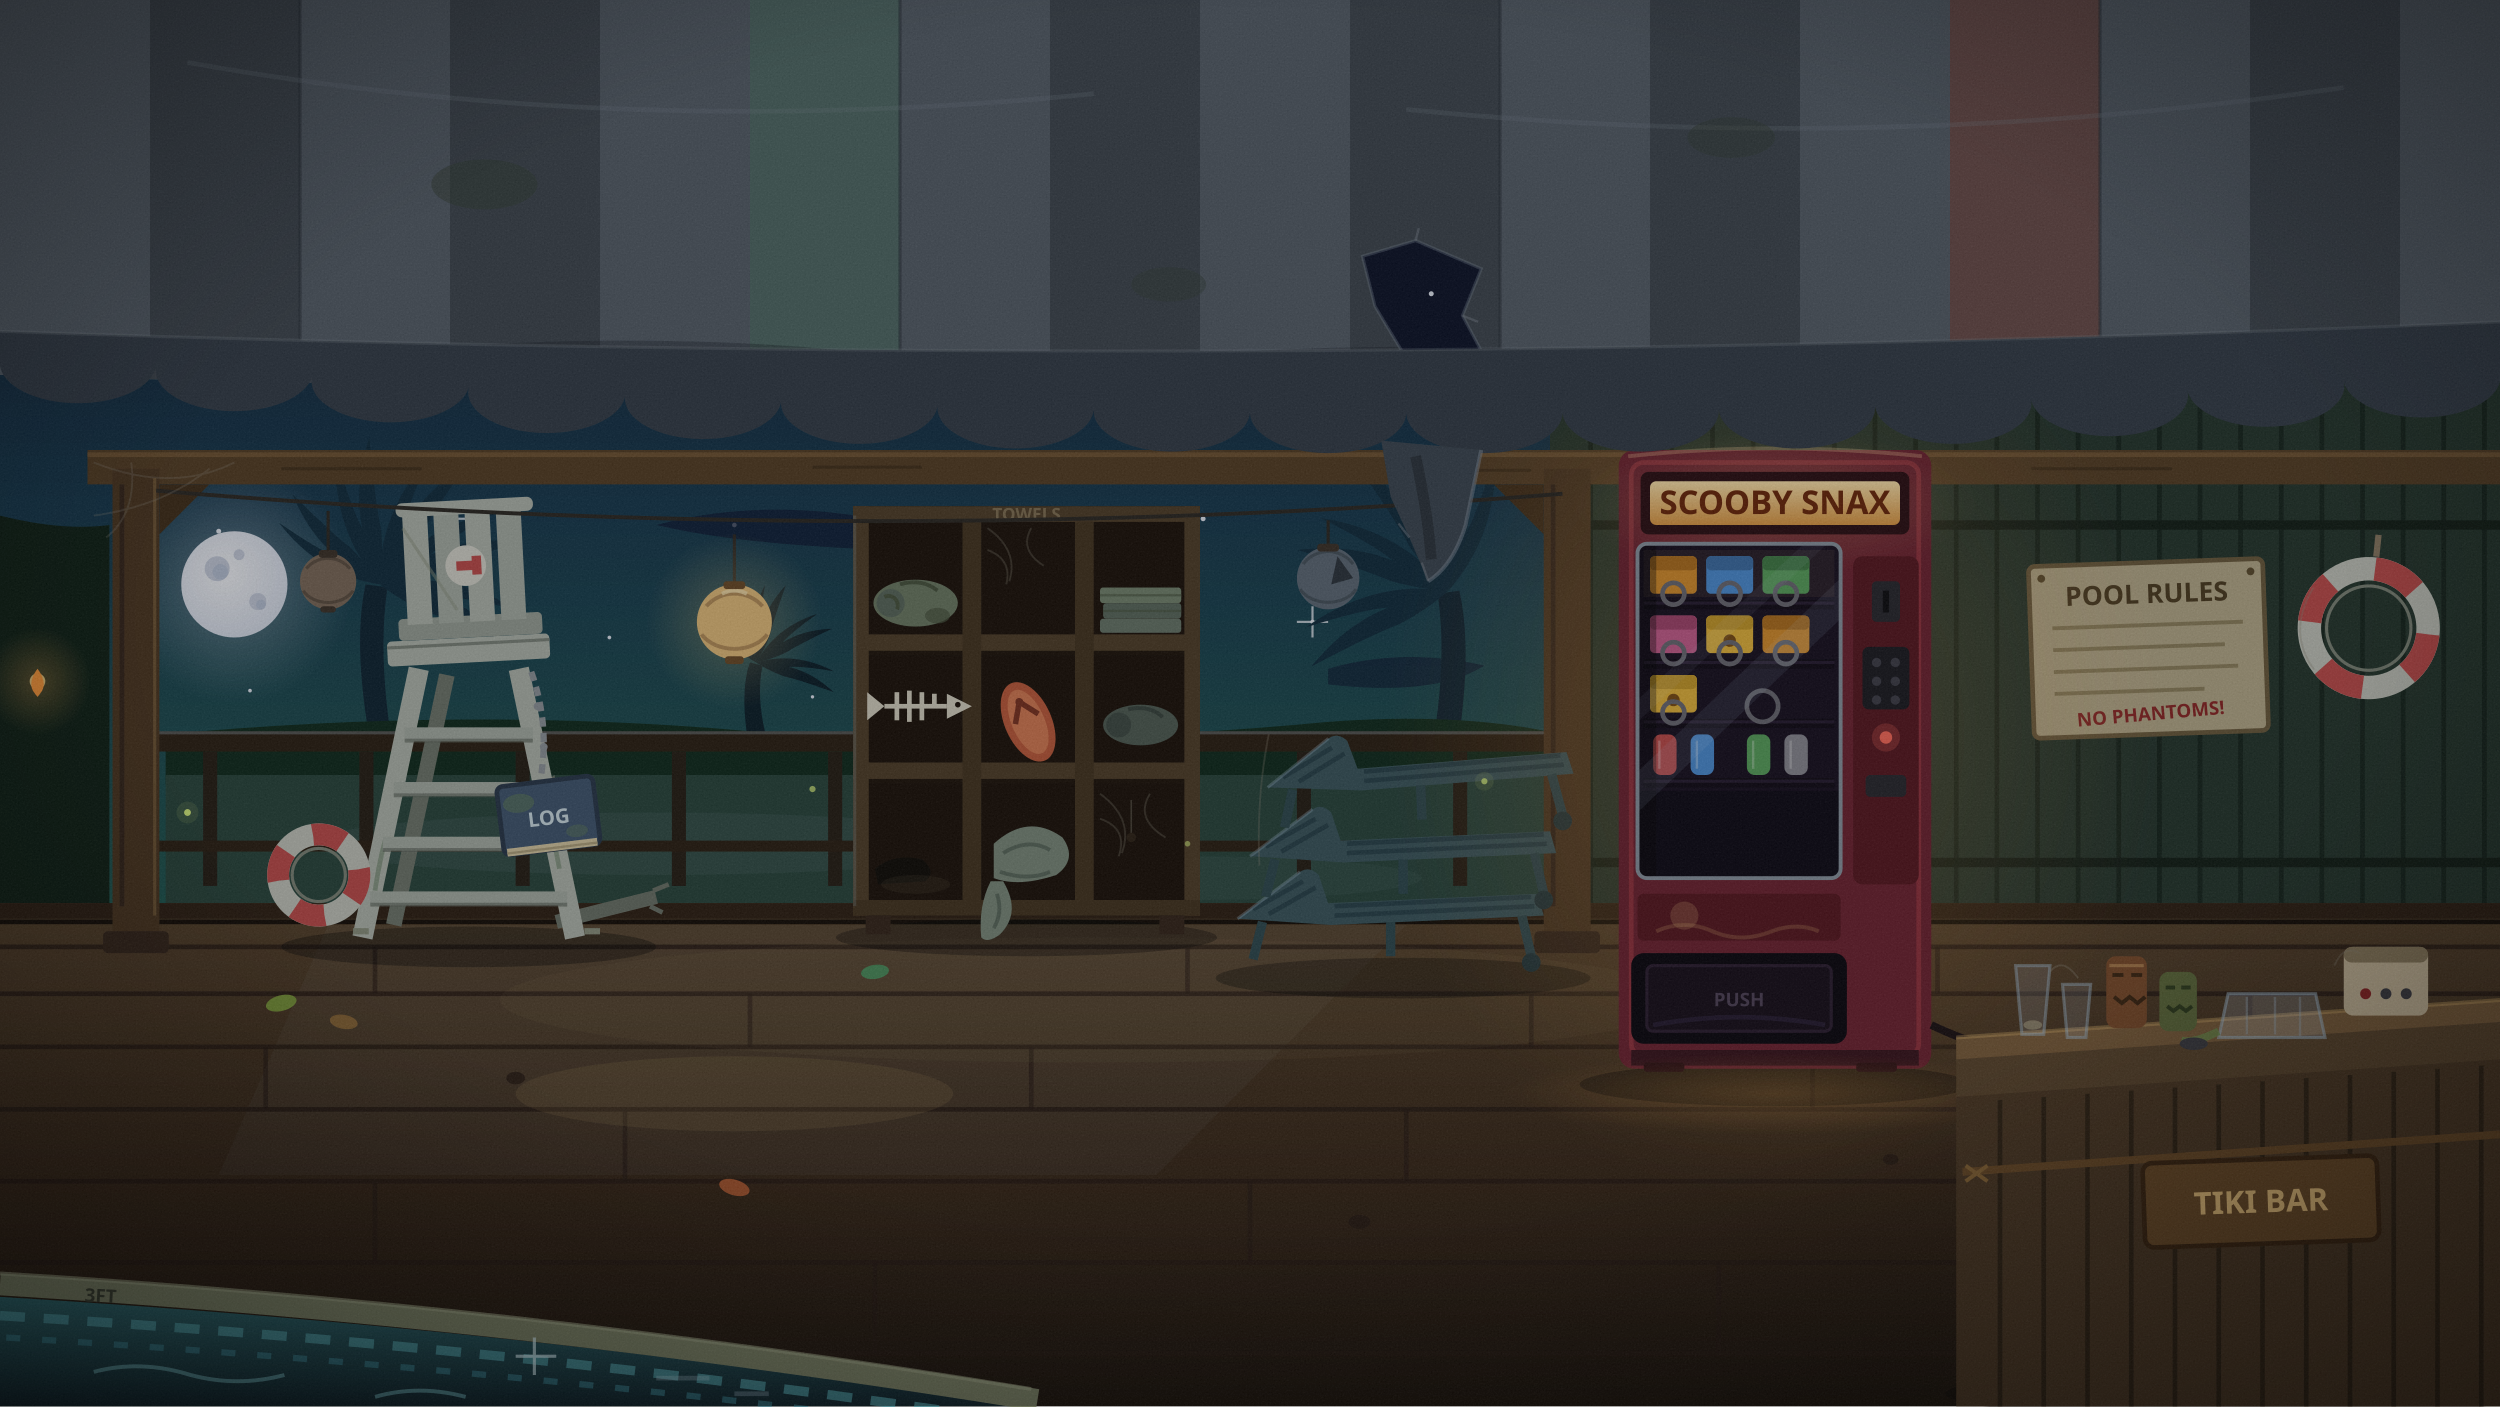
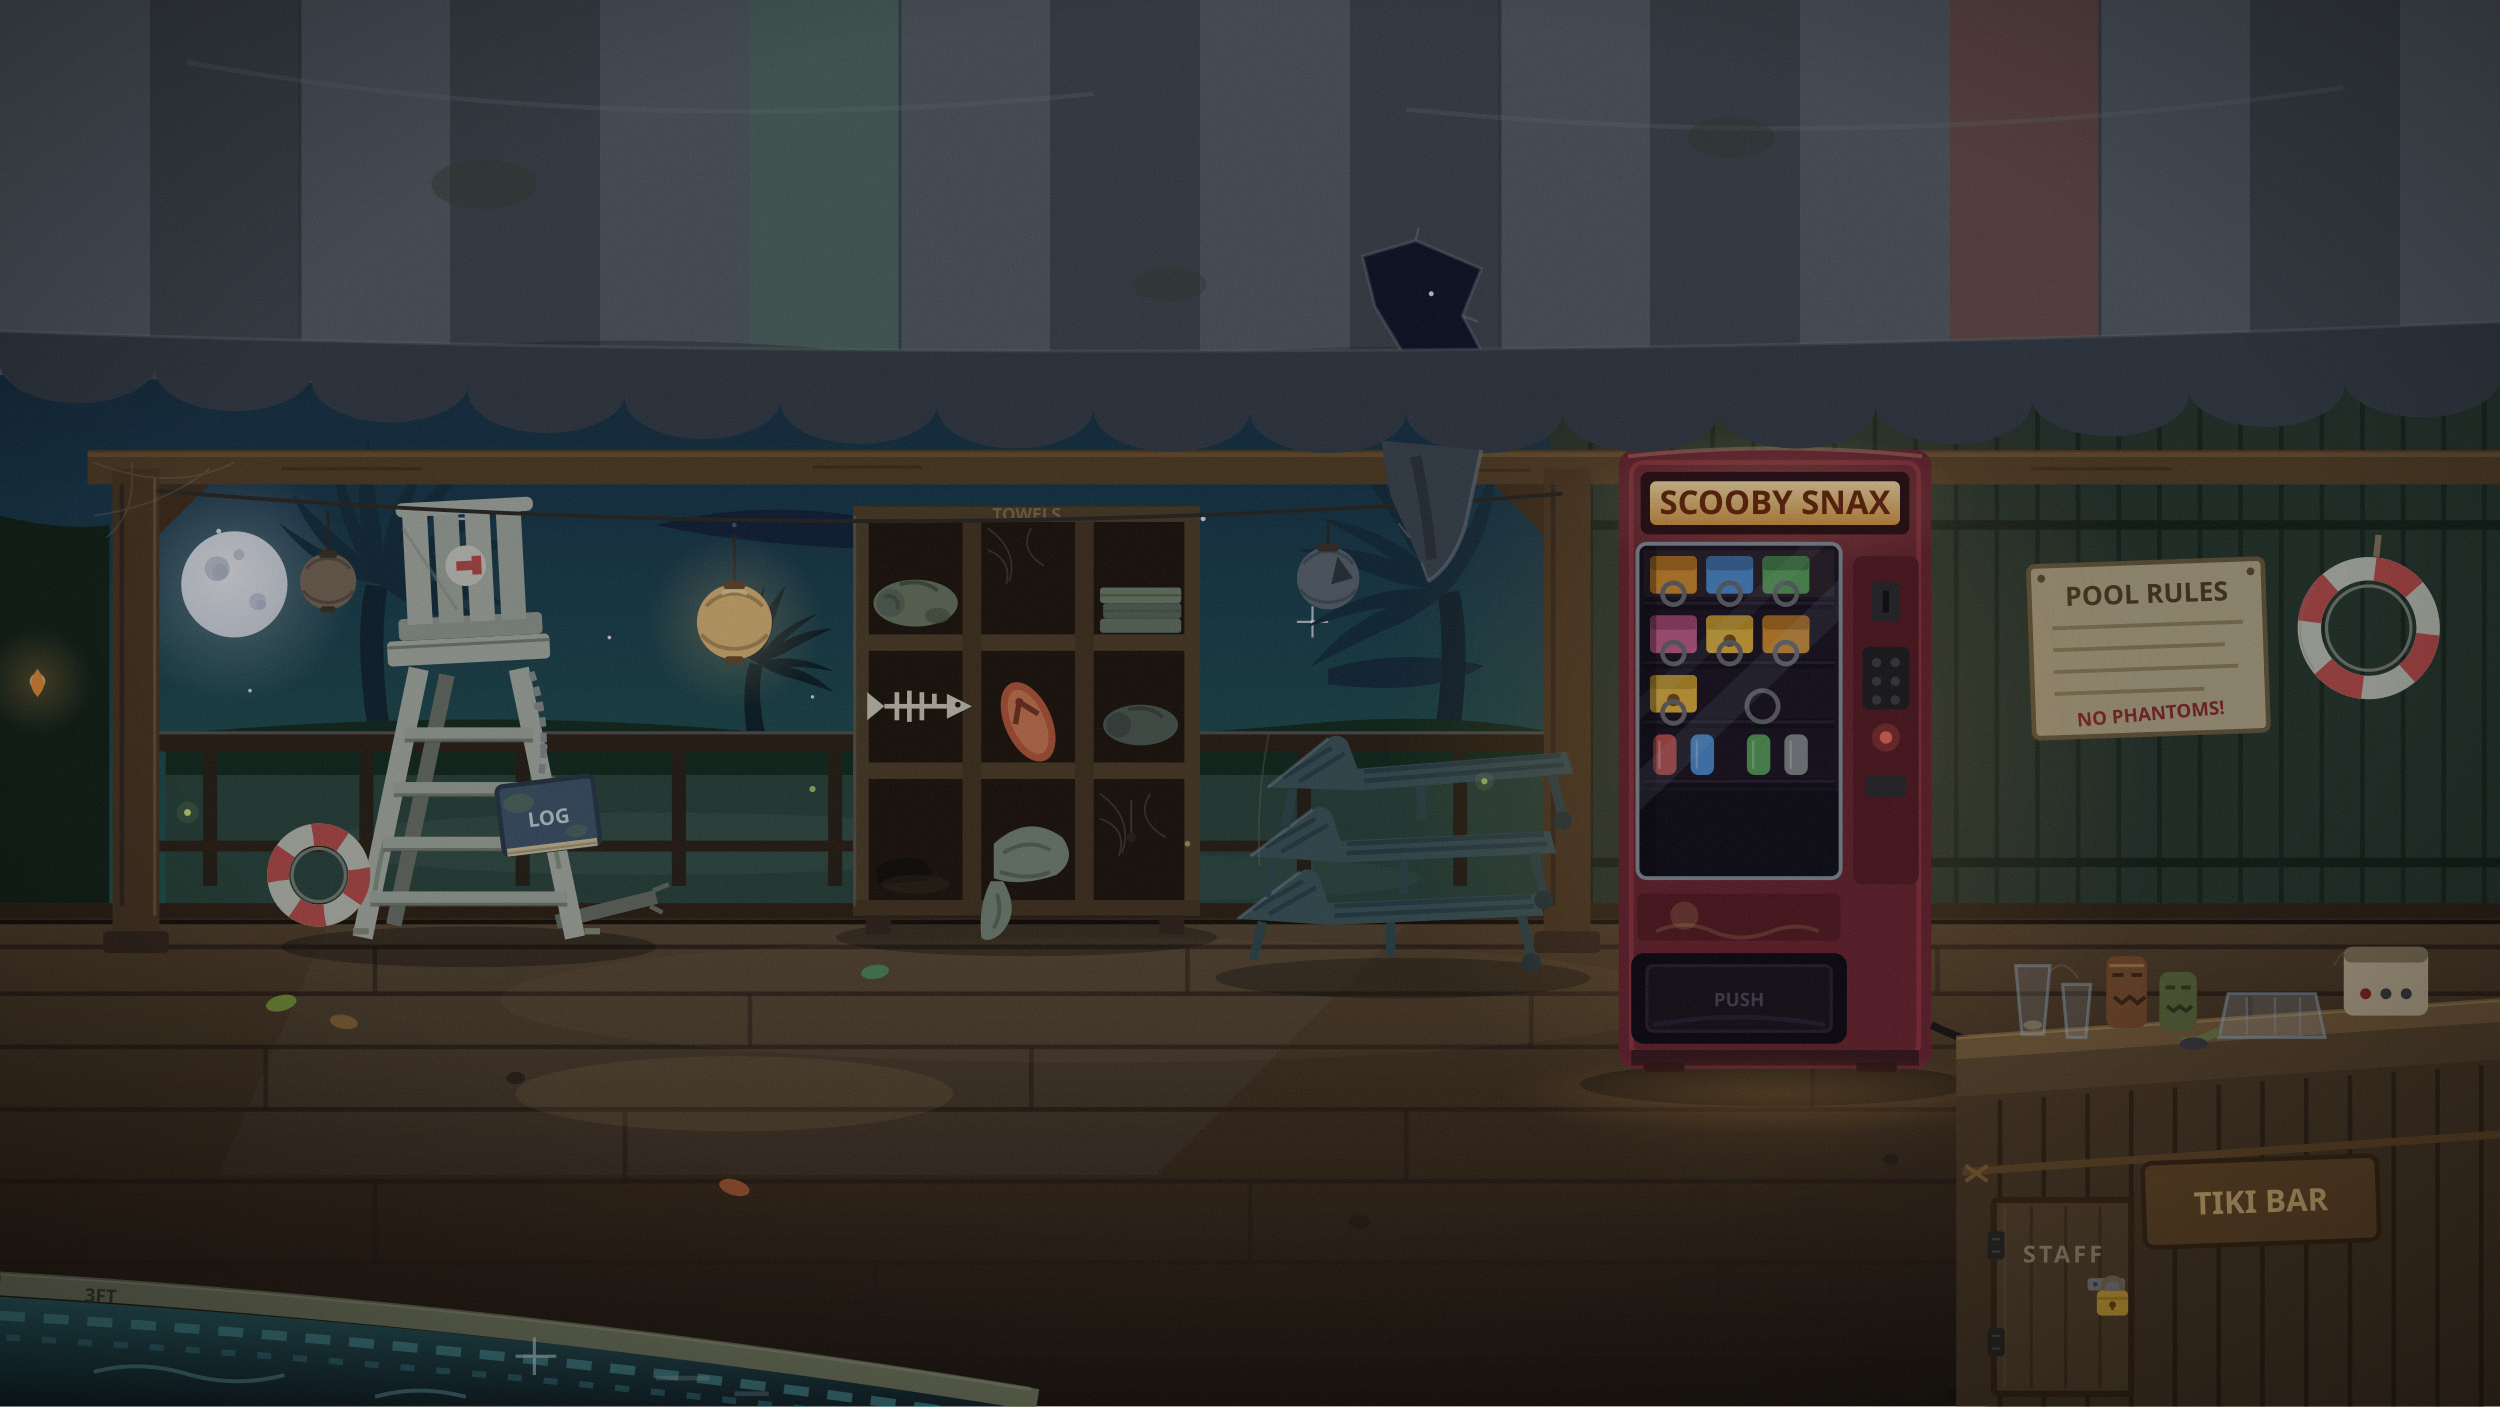
<svg xmlns="http://www.w3.org/2000/svg" width="1600" height="900" viewBox="0 0 1600 900">
  <defs>
    <linearGradient id="poolcabSky" x1="0" y1="0" x2="0" y2="1">
      <stop offset="0%" stop-color="#0a1128" />
      <stop offset="55%" stop-color="#14384f" />
      <stop offset="100%" stop-color="#1e5b52" />
    </linearGradient>
    <linearGradient id="poolcabFloor" x1="0" y1="0" x2="0" y2="1">
      <stop offset="0%" stop-color="#54402a" />
      <stop offset="55%" stop-color="#352517" />
      <stop offset="100%" stop-color="#1b130c" />
    </linearGradient>
    <linearGradient id="poolcabWater" x1="0" y1="0" x2="0" y2="1">
      <stop offset="0%" stop-color="#2c6a72" />
      <stop offset="100%" stop-color="#0d222b" />
    </linearGradient>
    <linearGradient id="poolcabHead" x1="0" y1="0" x2="0" y2="1">
      <stop offset="0%" stop-color="#ffe6ae" />
      <stop offset="100%" stop-color="#e09a44" />
    </linearGradient>
    <radialGradient id="poolcabMoonHalo" cx="50%" cy="50%" r="50%">
      <stop offset="0%" stop-color="#e8ecf5" stop-opacity="0.36" />
      <stop offset="100%" stop-color="#e8ecf5" stop-opacity="0" />
    </radialGradient>
    <radialGradient id="poolcabMoonSurf" cx="42%" cy="40%" r="70%">
      <stop offset="0%" stop-color="#f7f9fe" />
      <stop offset="100%" stop-color="#d7dfee" />
    </radialGradient>
    <radialGradient id="poolcabVendGlow" cx="50%" cy="50%" r="50%">
      <stop offset="0%" stop-color="#ffb45a" stop-opacity="0.24" />
      <stop offset="100%" stop-color="#ffb45a" stop-opacity="0" />
    </radialGradient>
    <radialGradient id="poolcabLanGlow" cx="50%" cy="50%" r="50%">
      <stop offset="0%" stop-color="#ffd98a" stop-opacity="0.55" />
      <stop offset="100%" stop-color="#ffd98a" stop-opacity="0" />
    </radialGradient>
    <radialGradient id="poolcabTorch" cx="50%" cy="50%" r="50%">
      <stop offset="0%" stop-color="#ffb45a" stop-opacity="0.3" />
      <stop offset="100%" stop-color="#ffb45a" stop-opacity="0" />
    </radialGradient>
    <radialGradient id="poolcabVign" cx="50%" cy="44%" r="75%">
      <stop offset="58%" stop-color="#000" stop-opacity="0" />
      <stop offset="100%" stop-color="#000" stop-opacity="0.42" />
    </radialGradient>
    <filter id="poolcabGrain">
      <feTurbulence type="fractalNoise" baseFrequency="0.9" numOctaves="2" stitchTiles="stitch" />
      <feColorMatrix type="saturate" values="0" />
      <feComponentTransfer>
        <feFuncA type="linear" slope="0.05" />
      </feComponentTransfer>
      <feComposite operator="over" in2="SourceGraphic" />
    </filter>
    <clipPath id="poolcabCanClip">
      <path d="M0 0 H1600 V230 Q800 264 0 240 Z" />
    </clipPath>
    <clipPath id="poolcabGlassClip">
      <rect x="1048" y="348" width="130" height="214" rx="6" />
    </clipPath>
    <path id="poolcabFrond" d="M0 0 Q46 -34 108 -26 Q64 -18 46 -10 Q80 -14 118 2 Q66 2 44 5 Q20 5 0 0 Z" />
    <g id="poolcabLng">
      <path d="M0 36 L40 6 Q46 2 52 8 L58 26 L192 20 L196 34 L60 40 Z" fill="#39565e" />
      <path d="M10 30 L42 12 M20 33 L50 16 M62 28 L188 22 M62 34 L190 28" stroke="#27424c" stroke-width="3" fill="none" />
      <path d="M16 38 L10 62 M182 34 L188 60 M98 38 V60" stroke="#2c4850" stroke-width="6" />
      <circle cx="188" cy="64" r="6" fill="#20363c" />
      <path d="M0 36 L40 6" stroke="#9db8cc" stroke-width="2" opacity="0.35" fill="none" />
    </g>
  </defs>
  <rect width="1600" height="600" fill="url(#poolcabSky)" />
  <g fill="#e6ecf8">
    <circle cx="140" cy="340" r="1.6" />
    <circle cx="210" cy="388" r="1.2" />
    <circle cx="300" cy="332" r="1.7" />
    <circle cx="390" cy="408" r="1.2" />
    <circle cx="470" cy="336" r="1.5" />
    <circle cx="555" cy="372" r="1.3" />
    <circle cx="610" cy="420" r="1.2" />
    <circle cx="770" cy="332" r="1.6" />
    <circle cx="840" cy="398" r="1.4" />
    <circle cx="940" cy="344" r="1.6" />
    <circle cx="520" cy="446" r="1.1" />
    <circle cx="160" cy="442" r="1.2" />
  </g>
  <g stroke="#eef2fa" stroke-width="1.4" opacity="0.8">
    <path d="M300 322 v20 M290 332 h20" />
    <path d="M840 388 v20 M830 398 h20" />
  </g>
  <path d="M420 336 q60 -16 128 -6 q48 10 104 2 q-48 24 -124 18 q-66 -4 -108 -14 Z" fill="#0a1630" opacity="0.7" />
  <path d="M850 428 q48 -14 100 -2 q-32 20 -100 12 Z" fill="#0a1630" opacity="0.6" />
  <circle cx="150" cy="374" r="76" fill="url(#poolcabMoonHalo)" />
  <circle cx="150" cy="374" r="34" fill="url(#poolcabMoonSurf)" />
  <g fill="#c7cfe0">
    <circle cx="139" cy="364" r="8" />
    <circle cx="165" cy="385" r="5.5" />
    <circle cx="153" cy="355" r="3.5" />
  </g>
  <g fill="#b2bdd4" opacity="0.7">
    <circle cx="141" cy="366" r="5" />
    <circle cx="167" cy="387" r="3.2" />
  </g>
  <g fill="#0c2232">
    <path d="M236 470 q-10 -60 -2 -96 l14 2 q-6 40 2 94 Z" />
    <path d="M934 470 q8 -56 0 -92 l-14 2 q6 38 -2 90 Z" />
  </g>
  <g fill="#0e2b3d">
    <g transform="translate(243 374) scale(0.8)">
      <use href="#poolcabFrond" transform="rotate(-95)" />
      <use href="#poolcabFrond" transform="rotate(-55)" />
      <use href="#poolcabFrond" transform="rotate(-18)" />
      <use href="#poolcabFrond" transform="rotate(24)" />
      <use href="#poolcabFrond" transform="rotate(-135) scale(0.85)" />
    </g>
    <g transform="translate(927 378) scale(-0.85,0.85)">
      <use href="#poolcabFrond" transform="rotate(-95)" />
      <use href="#poolcabFrond" transform="rotate(-55)" />
      <use href="#poolcabFrond" transform="rotate(-16)" />
      <use href="#poolcabFrond" transform="rotate(28)" />
    </g>
  </g>
  <g fill="#081c28">
    <path d="M478 470 q-4 -30 2 -46 l8 2 q-4 20 2 44 Z" />
    <g transform="translate(484 424) scale(0.45)">
      <use href="#poolcabFrond" transform="rotate(-70)" />
      <use href="#poolcabFrond" transform="rotate(-25)" />
      <use href="#poolcabFrond" transform="rotate(20)" />
      <use href="#poolcabFrond" transform="rotate(-115) scale(0.9)" />
    </g>
  </g>
  <path d="M106 470 Q300 452 480 468 Q660 480 850 462 Q930 456 990 468 V502 Q550 514 106 502 Z" fill="#0d2a1c" />
  <rect x="106" y="496" width="884" height="92" fill="#26443c" />
  <ellipse cx="420" cy="540" rx="220" ry="20" fill="#bcd7e8" opacity="0.07" />
  <ellipse cx="760" cy="562" rx="150" ry="14" fill="#bcd7e8" opacity="0.05" />
  <g fill="#241c14">
    <rect x="130" y="481" width="9" height="86" />
    <rect x="230" y="481" width="9" height="86" />
    <rect x="330" y="481" width="9" height="86" />
    <rect x="430" y="481" width="9" height="86" />
    <rect x="530" y="481" width="9" height="86" />
    <rect x="630" y="481" width="9" height="86" />
    <rect x="730" y="481" width="9" height="86" />
    <rect x="830" y="481" width="9" height="86" />
    <rect x="930" y="481" width="9" height="86" />
  </g>
  <rect x="100" y="538" width="900" height="7" fill="#2a1e12" />
  <rect x="100" y="468" width="900" height="13" fill="#2a1e12" />
  <path d="M100 469 H1000" stroke="#9db8cc" stroke-width="2" opacity="0.35" />
  <rect x="992" y="240" width="608" height="348" fill="#22342c" />
  <g stroke="#14231c" stroke-width="3">
    <path d="M1018 244 V584 M1044 244 V584 M1070 244 V584 M1096 244 V584 M1122 244 V584 M1148 244 V584 M1174 244 V584 M1200 244 V584 M1226 244 V584 M1252 244 V584 M1278 244 V584 M1304 244 V584 M1330 244 V584 M1356 244 V584 M1382 244 V584 M1408 244 V584 M1434 244 V584 M1460 244 V584 M1486 244 V584 M1512 244 V584 M1538 244 V584 M1564 244 V584 M1590 244 V584" />
  </g>
  <path d="M992 336 H1600 M992 552 H1600" stroke="#101c16" stroke-width="6" />
  <rect x="992" y="580" width="608" height="12" fill="#17110b" />
  <g transform="rotate(-2 1375 415)">
    <rect x="1300" y="360" width="150" height="110" rx="4" fill="#b8ad8c" stroke="#6a5a3c" stroke-width="3" />
    <text x="1375" y="386" font-family="Trebuchet MS" font-size="17" font-weight="bold" fill="#4a3a20" text-anchor="middle">POOL RULES</text>
    <path d="M1314 400 h122 M1314 414 h110 M1314 428 h118 M1314 442 h96" stroke="#8f825e" stroke-width="2.5" />
    <text x="1375" y="461" font-family="Trebuchet MS" font-size="12" font-weight="bold" fill="#8c2424" text-anchor="middle" transform="rotate(-3 1375 457)">NO PHANTOMS!</text>
    <circle cx="1308" cy="368" r="2.5" fill="#5a4a2c" />
    <circle cx="1442" cy="368" r="2.5" fill="#5a4a2c" />
  </g>
  <g transform="rotate(6 1516 402)">
    <circle cx="1516" cy="402" r="38" fill="none" stroke="#c4c8bf" stroke-width="15" />
    <circle cx="1516" cy="402" r="38" fill="none" stroke="#c04a4a" stroke-width="15" stroke-dasharray="29 30.7" />
    <circle cx="1516" cy="402" r="27" fill="none" stroke="#7c8478" stroke-width="2" />
    <path d="M1516 356 v-14" stroke="#8a7a64" stroke-width="4" />
    <path d="M1478 380 q-14 30 6 52" stroke="#8f8a7c" stroke-width="1.2" opacity="0.35" fill="none" />
  </g>
  <path d="M0 330 Q40 340 70 336 V600 H0 Z" fill="#0d2016" />
  <circle cx="24" cy="436" r="34" fill="url(#poolcabTorch)" />
  <circle cx="24" cy="436" r="5" fill="#ffd98a" opacity="0.85" />
  <path d="M24 428 q6 8 3 14 q-2 3 -3 4 q-1 -1 -3 -4 q-3 -6 3 -14 Z" fill="#ff9a3a" />
  <rect y="578" width="1600" height="322" fill="url(#poolcabFloor)" />
  <rect y="578" width="1600" height="10" fill="#2c1e12" />
  <path d="M0 590 H1600" stroke="#120c06" stroke-width="3" />
  <polygon points="210,592 900,592 740,752 140,752" fill="#bcd7e8" opacity="0.05" />
  <g stroke="#241812" stroke-width="3" opacity="0.8" fill="none">
    <path d="M0 606 H1600 M0 636 H1600 M0 670 H1600 M0 710 H1600 M0 756 H1600 M0 808 H1600 M0 866 H1600" />
  </g>
  <g stroke="#241812" stroke-width="3" opacity="0.6">
    <path d="M240 606 v30 M760 606 v30 M1240 606 v30 M480 636 v34 M980 636 v34 M1440 636 v34 M170 670 v40 M660 670 v40 M1160 670 v40 M400 710 v46 M900 710 v46 M1360 710 v46 M240 756 v52 M800 756 v52 M1280 756 v52 M560 808 v58 M1100 808 v58" />
  </g>
  <g fill="#241812" opacity="0.8">
    <ellipse cx="330" cy="690" rx="6" ry="4" />
    <ellipse cx="870" cy="782" rx="7" ry="4.5" />
    <ellipse cx="1210" cy="742" rx="5" ry="3.5" />
  </g>
  <ellipse cx="700" cy="640" rx="380" ry="40" fill="#ffdf9e" opacity="0.04" />
  <path d="M0 830 Q330 850 656 900 L0 900 Z" fill="url(#poolcabWater)" />
  <path d="M0 822 Q330 842 664 896" stroke="#7e8468" stroke-width="14" fill="none" />
  <path d="M0 815 Q330 835 660 889" stroke="#a2a888" stroke-width="2.5" fill="none" opacity="0.6" />
  <path d="M0 842 Q330 862 640 908" stroke="#52aab4" stroke-width="6" fill="none" stroke-dasharray="16 12" opacity="0.7" />
  <path d="M4 856 Q300 874 600 912" stroke="#3f96a8" stroke-width="4" fill="none" stroke-dasharray="9 14" opacity="0.55" />
  <path d="M60 878 q30 -8 62 2 q30 8 60 0 M240 894 q28 -8 58 0" stroke="#8adce4" stroke-width="2.5" fill="none" opacity="0.5" />
  <path d="M330 868 h26 M342 856 v24" stroke="#d8f2f8" stroke-width="2" opacity="0.7" />
  <path d="M420 882 h34 M470 892 h22" stroke="#bcd7e8" stroke-width="3" opacity="0.3" />
  <text x="54" y="833" font-family="Trebuchet MS" font-size="12" font-weight="bold" fill="#3a4032" transform="rotate(3 54 833)">3FT</text>
  <rect x="56" y="288" width="1544" height="22" fill="#543d24" />
  <path d="M56 291 H1600" stroke="#7a5c38" stroke-width="3" opacity="0.7" />
  <path d="M180 300 h90 M520 299 h70 M900 301 h80 M1300 300 h90" stroke="#3a2a16" stroke-width="2" opacity="0.7" />
  <rect x="72" y="300" width="30" height="298" fill="#4a3520" />
  <path d="M78 310 v270" stroke="#33241a" stroke-width="3" />
  <path d="M99 306 v280" stroke="#d9b06a" stroke-width="2" opacity="0.25" />
  <rect x="66" y="596" width="42" height="14" rx="3" fill="#33241a" />
  <path d="M102 310 L134 310 L102 342 Z" fill="#3f2c18" />
  <rect x="988" y="300" width="30" height="298" fill="#4a3520" />
  <path d="M994 310 v270" stroke="#33241a" stroke-width="3" />
  <rect x="982" y="596" width="42" height="14" rx="3" fill="#33241a" />
  <path d="M988 310 L956 310 L988 342 Z" fill="#3f2c18" />
  <ellipse cx="898" cy="626" rx="120" ry="13" fill="#000" opacity="0.32" />
  <use href="#poolcabLng" transform="translate(792 552)" />
  <use href="#poolcabLng" transform="translate(800 512)" />
  <use href="#poolcabLng" transform="translate(810 468) rotate(-2)" />
  <path d="M812 470 q-8 40 -6 84" stroke="#8f8a7c" stroke-width="1.2" opacity="0.3" fill="none" />
  <ellipse cx="657" cy="600" rx="122" ry="12" fill="#000" opacity="0.32" />
  <rect x="546" y="324" width="222" height="262" fill="#191009" />
  <rect x="546" y="406" width="222" height="12" fill="#4e3d28" />
  <rect x="546" y="488" width="222" height="12" fill="#4e3d28" />
  <path d="M546 418 h222 M546 500 h222" stroke="#1c130a" stroke-width="3" />
  <rect x="616" y="334" width="12" height="242" fill="#43331f" />
  <rect x="688" y="334" width="12" height="242" fill="#43331f" />
  <rect x="546" y="324" width="10" height="262" fill="#4e3d28" />
  <rect x="758" y="324" width="10" height="262" fill="#4e3d28" />
  <rect x="546" y="324" width="222" height="10" fill="#4e3d28" />
  <rect x="546" y="576" width="222" height="10" fill="#43331f" />
  <text x="657" y="333" font-family="Trebuchet MS" font-size="11" font-weight="bold" fill="#8a7a5c" text-anchor="middle" opacity="0.85">TOWELS</text>
  <rect x="554" y="586" width="16" height="12" fill="#33241a" />
  <rect x="742" y="586" width="16" height="12" fill="#33241a" />
  <ellipse cx="586" cy="386" rx="27" ry="15" fill="#6b7a64" />
  <circle cx="570" cy="386" r="9" fill="#58685c" />
  <path d="M566 382 a6 6 0 0 1 8 8" stroke="#47543f" stroke-width="2.5" fill="none" />
  <path d="M576 374 q14 -4 24 4" stroke="#47543f" stroke-width="2.5" fill="none" />
  <ellipse cx="600" cy="394" rx="8" ry="5" fill="#47543f" opacity="0.7" />
  <path d="M632 338 Q652 352 646 372 M632 352 Q648 358 644 374 M660 338 Q652 352 668 362" stroke="#8f8a7c" stroke-width="1.2" opacity="0.3" fill="none" />
  <rect x="704" y="376" width="52" height="10" rx="2" fill="#74846f" />
  <rect x="706" y="386" width="50" height="10" rx="2" fill="#5a6a5e" />
  <rect x="704" y="396" width="52" height="9" rx="2" fill="#67766a" />
  <path d="M704 381 h52 M706 391 h50" stroke="#47543f" stroke-width="1.5" opacity="0.6" />
  <g stroke="#d8d4c4" stroke-width="3" fill="none">
    <path d="M566 452 h40 M574 452 v-9 M582 452 v-10 M590 452 v-9 M598 452 v-8 M574 452 v9 M582 452 v10 M590 452 v9" />
  </g>
  <path d="M606 444 l16 8 l-16 8 Z" fill="#d8d4c4" />
  <circle cx="613" cy="451" r="1.8" fill="#191009" />
  <path d="M566 452 l-11 -9 v18 Z" fill="#d8d4c4" />
  <g transform="rotate(-24 658 462)">
    <ellipse cx="658" cy="462" rx="15" ry="27" fill="#c05a3a" />
    <ellipse cx="658" cy="462" rx="10.5" ry="22" fill="#d87a52" />
    <path d="M658 448 l-8 12 M658 448 l8 12" stroke="#7a3020" stroke-width="3.5" fill="none" />
    <circle cx="658" cy="448" r="2.5" fill="#7a3020" />
  </g>
  <ellipse cx="730" cy="464" rx="24" ry="13" fill="#4e5c54" />
  <circle cx="716" cy="464" r="8" fill="#3d4a44" />
  <path d="M722 454 q14 -3 22 5" stroke="#38443e" stroke-width="2.5" fill="none" />
  <path d="M560 556 q12 -10 30 -6 q10 8 2 14 l-30 2 Z" fill="#0d0a06" />
  <ellipse cx="586" cy="566" rx="22" ry="6" fill="#8a7a5c" opacity="0.12" />
  <path d="M636 540 q22 -20 44 -4 q10 14 -4 24 q-24 8 -40 2 Z" fill="#7a8a7c" />
  <path d="M642 546 q16 -10 30 -2 M640 558 q18 6 32 0" stroke="#5a6a5e" stroke-width="2.5" fill="none" />
  <path d="M642 564 q12 20 -2 34 q-8 6 -12 2 q-2 -20 6 -36 Z" fill="#7a8a7c" />
  <path d="M638 572 q4 12 -2 22" stroke="#5a6a5e" stroke-width="2.5" fill="none" />
  <path d="M704 508 Q726 524 718 546 M704 524 Q722 530 716 548 M736 508 Q726 524 746 536" stroke="#8f8a7c" stroke-width="1.2" opacity="0.3" fill="none" />
  <circle cx="724" cy="536" r="3" fill="#2c2115" />
  <path d="M724 512 v21" stroke="#8f8a7c" stroke-width="1" opacity="0.4" />
  <path d="M547 330 V580" stroke="#9db8cc" stroke-width="2" opacity="0.22" />
  <ellipse cx="300" cy="606" rx="120" ry="13" fill="#000" opacity="0.34" />
  <path d="M252 592 L286 432" stroke="#6e766c" stroke-width="10" />
  <path d="M334 432 L348 500 L342 512 L352 504 L356 522" stroke="#6e766c" stroke-width="9" fill="none" />
  <path d="M356 590 L420 574" stroke="#6a7268" stroke-width="9" />
  <path d="M418 570 l10 -4 M416 580 l8 4" stroke="#6a7268" stroke-width="3" />
  <path d="M232 600 L268 428" stroke="#b2b9b0" stroke-width="13" />
  <path d="M368 600 L332 428" stroke="#b2b9b0" stroke-width="13" />
  <path d="M240 570 q3 -20 7 -34 M358 556 q-4 -22 -8 -38" stroke="#5c7a5c" stroke-width="3" opacity="0.5" fill="none" />
  <path d="M259 470 H341 M252 505 H348 M245 540 H355 M237 575 H363" stroke="#a8b0a8" stroke-width="9" />
  <path d="M259 474 H341 M252 509 H348 M245 544 H355 M237 579 H363" stroke="#5a625a" stroke-width="2.5" opacity="0.6" />
  <path d="M236 596 h-10 M374 596 h10" stroke="#8a927f" stroke-width="4" />
  <g transform="rotate(-3 300 418)">
    <rect x="248" y="408" width="104" height="16" rx="3" fill="#b2b9b0" />
    <path d="M248 412 h104" stroke="#7c847c" stroke-width="2" />
    <rect x="256" y="394" width="92" height="14" rx="3" fill="#9aa39a" />
    <rect x="262" y="328" width="16" height="70" fill="#b2b9b0" />
    <rect x="282" y="328" width="16" height="70" fill="#a8b0a8" />
    <rect x="302" y="328" width="16" height="70" fill="#b2b9b0" />
    <rect x="322" y="328" width="16" height="70" fill="#a8b0a8" />
    <rect x="258" y="320" width="88" height="9" rx="4" fill="#b2b9b0" />
    <circle cx="301" cy="362" r="13" fill="#d8d8d0" />
    <path d="M295 358 h12 v-6 h-12 z" fill="#c04a4a" transform="rotate(90 301 362)" />
    <rect x="295" y="359" width="12" height="6" fill="#c04a4a" />
    <path d="M262 336 l32 54" stroke="#8a927f" stroke-width="2" opacity="0.5" />
  </g>
  <path d="M340 430 q12 34 6 68" stroke="#8f959c" stroke-width="4" fill="none" stroke-dasharray="6 4" />
  <circle cx="344" cy="452" r="2.5" fill="#8f959c" />
  <circle cx="348" cy="478" r="2.5" fill="#8f959c" />
  <g transform="rotate(-7 350 522)">
    <rect x="320" y="500" width="62" height="44" rx="4" fill="#3e5570" stroke="#26364a" stroke-width="3" />
    <ellipse cx="333" cy="512" rx="10" ry="6" fill="#5c7a5c" opacity="0.6" />
    <ellipse cx="368" cy="534" rx="7" ry="4" fill="#5c7a5c" opacity="0.5" />
    <text x="351" y="528" font-family="Trebuchet MS" font-size="13" font-weight="bold" fill="#cfe0e8" text-anchor="middle">LOG</text>
    <rect x="322" y="540" width="58" height="5" fill="#d8cba4" />
    <path d="M322 543 h58" stroke="#b0a37e" stroke-width="1.5" />
  </g>
  <g transform="rotate(-8 204 560)">
    <circle cx="204" cy="560" r="26" fill="none" stroke="#c4c8bf" stroke-width="14" />
    <circle cx="204" cy="560" r="26" fill="none" stroke="#c04a4a" stroke-width="14" stroke-dasharray="20 20.8" />
    <circle cx="204" cy="560" r="17" fill="none" stroke="#7c8478" stroke-width="2" />
  </g>
  <ellipse cx="180" cy="642" rx="10" ry="5" fill="#7c9a3a" transform="rotate(-14 180 642)" />
  <ellipse cx="220" cy="654" rx="9" ry="4.5" fill="#8a6636" transform="rotate(10 220 654)" />
  <ellipse cx="560" cy="622" rx="9" ry="4.5" fill="#4a8f5c" transform="rotate(-8 560 622)" />
  <ellipse cx="470" cy="760" rx="10" ry="5" fill="#a8552e" transform="rotate(16 470 760)" />
  <ellipse cx="1136" cy="470" rx="250" ry="300" fill="url(#poolcabVendGlow)" />
  <ellipse cx="1136" cy="694" rx="125" ry="14" fill="#000" opacity="0.38" />
  <rect x="1036" y="288" width="200" height="396" rx="10" fill="#6e2130" />
  <path d="M1042 292 q94 -10 188 0" stroke="#ffd7a0" stroke-width="2.5" fill="none" opacity="0.3" />
  <rect x="1044" y="296" width="184" height="380" rx="8" fill="none" stroke="#93313d" stroke-width="3" />
  <ellipse cx="1136" cy="322" rx="130" ry="46" fill="url(#poolcabLanGlow)" opacity="0.4" />
  <rect x="1050" y="302" width="172" height="40" rx="5" fill="#2a0d12" />
  <rect x="1056" y="308" width="160" height="28" rx="4" fill="url(#poolcabHead)" />
  <text x="1136" y="329" font-family="Trebuchet MS" font-size="21" font-weight="bold" fill="#6b2508" text-anchor="middle">SCOOBY SNAX</text>
  <rect x="1048" y="348" width="130" height="214" rx="6" fill="#150e20" />
  <g clip-path="url(#poolcabGlassClip)">
    <rect x="1052" y="352" width="122" height="30" fill="#ffcf8a" opacity="0.08" />
    <rect x="1052" y="384" width="122" height="6" fill="#000" opacity="0.35" />
    <rect x="1052" y="422" width="122" height="6" fill="#000" opacity="0.35" />
    <rect x="1052" y="460" width="122" height="6" fill="#000" opacity="0.35" />
    <rect x="1052" y="498" width="122" height="6" fill="#000" opacity="0.35" />
    <path d="M1052 386 h122 M1052 424 h122 M1052 462 h122 M1052 500 h122" stroke="#241a30" stroke-width="2" />
    <rect x="1056" y="356" width="30" height="24" rx="3" fill="#d98f2b" />
    <rect x="1056" y="356" width="30" height="9" rx="3" fill="#b06f1c" />
    <rect x="1092" y="356" width="30" height="24" rx="3" fill="#4a8fd9" />
    <rect x="1092" y="356" width="30" height="9" rx="3" fill="#3a6ea8" />
    <rect x="1128" y="356" width="30" height="24" rx="3" fill="#57a35c" />
    <rect x="1128" y="356" width="30" height="9" rx="3" fill="#3f7c46" />
    <rect x="1056" y="394" width="30" height="24" rx="3" fill="#c95c8f" />
    <rect x="1056" y="394" width="30" height="9" rx="3" fill="#a4436e" />
    <rect x="1092" y="394" width="30" height="24" rx="3" fill="#e8b73a" />
    <rect x="1092" y="394" width="30" height="9" rx="3" fill="#c99b28" />
    <circle cx="1107" cy="410" r="4" fill="#7a4b12" />
    <rect x="1128" y="394" width="30" height="24" rx="3" fill="#d98f2b" />
    <rect x="1128" y="394" width="30" height="9" rx="3" fill="#b06f1c" />
    <rect x="1056" y="432" width="30" height="24" rx="3" fill="#e8b73a" />
    <rect x="1056" y="432" width="30" height="9" rx="3" fill="#c99b28" />
    <circle cx="1071" cy="448" r="4" fill="#7a4b12" />
    <circle cx="1128" cy="452" r="10" fill="none" stroke="#6a6a74" stroke-width="3" />
    <rect x="1058" y="470" width="15" height="26" rx="5" fill="#c04a4a" />
    <rect x="1082" y="470" width="15" height="26" rx="5" fill="#4a8fd9" />
    <rect x="1118" y="470" width="15" height="26" rx="5" fill="#57a35c" />
    <rect x="1142" y="470" width="15" height="26" rx="5" fill="#8a8a94" />
    <path d="M1062 474 v18 M1086 474 v18 M1122 474 v18 M1146 474 v18" stroke="#fff" stroke-width="1.5" opacity="0.3" />
    <circle cx="1071" cy="380" r="7" fill="none" stroke="#6a6a74" stroke-width="3" />
    <circle cx="1107" cy="380" r="7" fill="none" stroke="#6a6a74" stroke-width="3" />
    <circle cx="1143" cy="380" r="7" fill="none" stroke="#6a6a74" stroke-width="3" />
    <circle cx="1071" cy="418" r="7" fill="none" stroke="#6a6a74" stroke-width="3" />
    <circle cx="1107" cy="418" r="7" fill="none" stroke="#6a6a74" stroke-width="3" />
    <circle cx="1143" cy="418" r="7" fill="none" stroke="#6a6a74" stroke-width="3" />
    <circle cx="1071" cy="456" r="7" fill="none" stroke="#6a6a74" stroke-width="3" />
    <rect x="1048" y="506" width="130" height="56" fill="#0a0714" opacity="0.8" />
    <rect x="1048" y="348" width="12" height="214" fill="#000" opacity="0.35" />
    <path d="M1048 520 L1178 396 L1178 370 L1048 494 Z" fill="#cfe0ff" opacity="0.1" />
    <path d="M1048 462 L1178 340 L1178 326 L1048 448 Z" fill="#cfe0ff" opacity="0.07" />
  </g>
  <rect x="1048" y="348" width="130" height="214" rx="6" fill="none" stroke="#8a95a2" stroke-width="2.5" />
  <rect x="1186" y="356" width="42" height="210" rx="6" fill="#571620" />
  <rect x="1198" y="372" width="18" height="26" rx="3" fill="#26262e" />
  <path d="M1207 378 v14" stroke="#0c0c10" stroke-width="4" />
  <rect x="1192" y="414" width="30" height="40" rx="4" fill="#191921" />
  <g fill="#3d3d48">
    <circle cx="1201" cy="424" r="3" />
    <circle cx="1213" cy="424" r="3" />
    <circle cx="1201" cy="436" r="3" />
    <circle cx="1213" cy="436" r="3" />
    <circle cx="1201" cy="448" r="3" />
    <circle cx="1213" cy="448" r="3" />
  </g>
  <circle cx="1207" cy="472" r="9" fill="#ff6a5a" opacity="0.25" />
  <circle cx="1207" cy="472" r="4" fill="#ff6a5a">
    <animate attributeName="opacity" values="1;0.35;1" dur="2.4s" repeatCount="indefinite" />
  </circle>
  <rect x="1194" y="496" width="26" height="14" rx="3" fill="#26262e" />
  <rect x="1048" y="572" width="130" height="30" rx="4" fill="#571620" />
  <path d="M1060 596 q18 -8 36 0 q18 8 38 0 q16 -6 30 0" stroke="#d8a86a" stroke-width="2.5" fill="none" opacity="0.25" />
  <circle cx="1078" cy="586" r="9" fill="#e8c07c" opacity="0.22" />
  <rect x="1044" y="610" width="138" height="58" rx="8" fill="#08050e" />
  <rect x="1054" y="618" width="118" height="42" rx="4" fill="#150d1a" stroke="#2a1c30" stroke-width="2" />
  <text x="1113" y="644" font-family="Trebuchet MS" font-size="12" font-weight="bold" fill="#4e4258" text-anchor="middle">PUSH</text>
  <path d="M1058 656 q55 -10 110 0" stroke="#241a30" stroke-width="3" fill="none" />
  <rect x="1044" y="672" width="184" height="10" fill="#38121c" />
  <rect x="1052" y="680" width="26" height="6" rx="2" fill="#2a0d12" />
  <rect x="1188" y="680" width="26" height="6" rx="2" fill="#2a0d12" />
  <path d="M1236 656 q42 20 66 16" stroke="#1a0f12" stroke-width="5" fill="none" />
  <ellipse cx="1136" cy="700" rx="175" ry="26" fill="url(#poolcabVendGlow)" />
  <ellipse cx="1430" cy="892" rx="185" ry="16" fill="#000" opacity="0.3" />
  <path d="M1252 702 L1600 678 L1600 900 L1252 900 Z" fill="#4c3824" />
  <g stroke="#2f2214" stroke-width="3">
    <path d="M1280 704 V900 M1308 702 V900 M1336 700 V900 M1364 698 V900 M1392 696 V900 M1420 694 V900 M1448 692 V900 M1476 690 V900 M1504 688 V900 M1532 686 V900 M1560 684 V900 M1588 682 V900" />
  </g>
  <path d="M1256 750 L1600 726" stroke="#6b4a26" stroke-width="5" fill="none" />
  <path d="M1258 746 l14 10 m-14 0 l14 -10" stroke="#8a6636" stroke-width="2.5" />
  <g transform="rotate(-2 1447 769)">
    <rect x="1372" y="742" width="150" height="54" rx="6" fill="#6b4a26" stroke="#3a2410" stroke-width="3" />
    <text x="1447" y="776" font-family="Trebuchet MS" font-size="20" font-weight="bold" fill="#e8c07c" text-anchor="middle">TIKI BAR</text>
  </g>
+   <g id="poolcab_staff_door">
+     <rect x="1276" y="768" width="88" height="124" rx="3" fill="#5a442c" stroke="#3a2410" stroke-width="4" />
+     <path d="M1300 772 V888 M1322 772 V888 M1344 772 V888" stroke="#3a2410" stroke-width="2" opacity="0.6" />
+     <path d="M1283 772 V888" stroke="#7a5c3a" stroke-width="2" opacity="0.4" />
+     <rect x="1272" y="788" width="11" height="18" rx="2" fill="#2a2622" />
+     <rect x="1272" y="850" width="11" height="18" rx="2" fill="#2a2622" />
+     <path d="M1275 793 h5 M1275 801 h5 M1275 855 h5 M1275 863 h5" stroke="#4a4a52" stroke-width="1.5" />
+     <text x="1320" y="808" font-family="Trebuchet MS" font-size="15" font-weight="bold" fill="#b8ad8c" text-anchor="middle" opacity="0.85" letter-spacing="2">STAFF</text>
+     <rect x="1336" y="818" width="24" height="8" rx="2" fill="#8a8a94" />
+     <circle cx="1341" cy="822" r="1.5" fill="#4a4a52" />
+     <path d="M1346 828 v-4 a6 6 0 0 1 12 0 v4" stroke="#8a7a5c" stroke-width="3.5" fill="none" />
+     <rect x="1342" y="826" width="20" height="16" rx="3" fill="#e8b73a" />
+     <path d="M1342 831 h20" stroke="#c99b28" stroke-width="2" />
+     <circle cx="1352" cy="835" r="2.2" fill="#7a4b12" />
+     <path d="M1352 835 v3.5" stroke="#7a4b12" stroke-width="1.5" />
+   </g>
  <path d="M1252 664 L1600 640 L1600 678 L1252 702 Z" fill="#5a442c" />
  <path d="M1252 664 L1600 640 L1600 654 L1252 678 Z" fill="#7a5c3a" />
  <path d="M1252 664 L1600 640" stroke="#d9b06a" stroke-width="2.5" opacity="0.4" />
  <path d="M1290 618 L1312 618 L1308 662 L1294 662 Z" fill="#cfe0ff" opacity="0.16" />
  <path d="M1290 618 L1312 618 L1308 662 L1294 662 Z" fill="none" stroke="#9fb8cc" stroke-width="2" opacity="0.5" />
  <ellipse cx="1301" cy="656" rx="6" ry="3" fill="#b8ad8c" opacity="0.55" />
  <path d="M1320 630 L1338 630 L1335 664 L1323 664 Z" fill="#cfe0ff" opacity="0.16" />
  <path d="M1320 630 L1338 630 L1335 664 L1323 664 Z" fill="none" stroke="#9fb8cc" stroke-width="2" opacity="0.5" />
  <path d="M1312 622 Q1320 612 1330 626" stroke="#8f8a7c" stroke-width="1.2" opacity="0.35" fill="none" />
  <rect x="1348" y="612" width="26" height="46" rx="6" fill="#7a4a2a" />
  <path d="M1352 624 h7 m5 0 h7 M1353 638 l5 4 5 -4 5 4 5 -4" stroke="#3a2410" stroke-width="2.5" fill="none" />
  <path d="M1350 618 h22" stroke="#a8794a" stroke-width="2" />
  <rect x="1382" y="622" width="24" height="38" rx="6" fill="#5c6a3a" />
  <path d="M1386 632 h6 m4 0 h6 M1387 644 l4 3 4 -3 4 3 4 -3" stroke="#2c3a1c" stroke-width="2.5" fill="none" />
  <path d="M1426 636 L1482 636 L1488 664 L1420 664 Z" fill="#cfe0ff" opacity="0.2" />
  <path d="M1426 636 L1482 636 L1488 664 L1420 664 Z" fill="none" stroke="#9fb8cc" stroke-width="2" opacity="0.55" />
  <path d="M1438 638 v24 M1456 638 v24 M1472 638 v25" stroke="#9fb8cc" stroke-width="1.5" opacity="0.35" />
  <path d="M1420 660 q-16 8 -24 6" stroke="#6a8a4a" stroke-width="5" fill="none" opacity="0.8" />
  <ellipse cx="1404" cy="668" rx="9" ry="4" fill="#3a3a42" />
  <rect x="1500" y="606" width="54" height="44" rx="6" fill="#c8b89a" />
  <rect x="1500" y="606" width="54" height="10" rx="5" fill="#8a7a5c" />
  <circle cx="1514" cy="636" r="3.5" fill="#8c2424" />
  <circle cx="1527" cy="636" r="3.5" fill="#3a3a42" />
  <circle cx="1540" cy="636" r="3.5" fill="#3a3a42" />
  <path d="M1494 618 Q1500 604 1510 610" stroke="#8f8a7c" stroke-width="1.2" opacity="0.3" fill="none" />
  <path d="M100 314 Q550 352 1000 316" stroke="#2a2622" stroke-width="2.5" fill="none" />
  <path d="M210 327 v27 M470 342 v32 M850 333 v17" stroke="#2a2622" stroke-width="2" />
  <circle cx="210" cy="372" r="18" fill="#7c6a5a" />
  <path d="M196 364 a18 18 0 0 1 28 0 M194 378 a18 14 0 0 0 32 0" stroke="#5c4e42" stroke-width="2" fill="none" />
  <rect x="204" y="352" width="12" height="5" rx="2" fill="#3a3028" />
  <rect x="205" y="388" width="10" height="4" rx="2" fill="#3a3028" />
  <circle cx="470" cy="398" r="56" fill="url(#poolcabLanGlow)" opacity="0.55">
    <animate attributeName="opacity" values="0.4;0.62;0.46;0.58;0.4" dur="5s" repeatCount="indefinite" />
  </circle>
  <circle cx="470" cy="398" r="24" fill="#e8c07c" />
  <path d="M452 388 a24 24 0 0 1 36 0 M449 406 a24 18 0 0 0 42 0" stroke="#b8905a" stroke-width="2.5" fill="none" />
  <path d="M462 380 q8 -4 16 0" stroke="#f7e3b2" stroke-width="2.5" fill="none" opacity="0.8" />
  <rect x="463" y="372" width="14" height="5" rx="2" fill="#6b4a26" />
  <rect x="464" y="420" width="12" height="5" rx="2" fill="#6b4a26" />
  <ellipse cx="470" cy="700" rx="140" ry="24" fill="#ffd98a" opacity="0.09" />
  <circle cx="850" cy="370" r="20" fill="#5c6a78" />
  <path d="M834 361 a20 20 0 0 1 32 0 M832 377 a20 15 0 0 0 36 0" stroke="#46525e" stroke-width="2" fill="none" />
  <path d="M856 356 l10 14 -14 4 Z" fill="#2b333d" />
  <rect x="843" y="348" width="14" height="5" rx="2" fill="#3a3028" />
  <g fill="#d9f27e">
    <circle cx="120" cy="520" r="2.2" />
    <circle cx="520" cy="505" r="2" opacity="0.75" />
    <circle cx="760" cy="540" r="1.8" opacity="0.6" />
    <circle cx="950" cy="500" r="2" opacity="0.8" />
  </g>
  <g fill="#d9f27e" opacity="0.12">
    <circle cx="120" cy="520" r="7" />
    <circle cx="950" cy="500" r="6" />
  </g>
  <path d="M0 0 H1600 V230 Q800 264 0 240 Z" fill="#545e6a" />
  <g clip-path="url(#poolcabCanClip)">
    <rect x="96" width="96" height="300" fill="#3d4650" />
    <rect x="288" width="96" height="300" fill="#3d4650" />
    <rect x="480" width="96" height="300" fill="#4e6a66" />
    <rect x="672" width="96" height="300" fill="#3d4650" />
    <rect x="864" width="96" height="300" fill="#3d4650" />
    <rect x="1056" width="96" height="300" fill="#3d4650" />
    <rect x="1248" width="96" height="300" fill="#6a4c4a" />
    <rect x="1440" width="96" height="300" fill="#3d4650" />
    <path d="M192 0 V300 M576 0 V300 M960 0 V300 M1344 0 V300" stroke="#2b333d" stroke-width="2" opacity="0.6" />
    <ellipse cx="400" cy="252" rx="240" ry="34" fill="#161c26" opacity="0.35" />
    <ellipse cx="900" cy="258" rx="260" ry="36" fill="#161c26" opacity="0.35" />
    <ellipse cx="1350" cy="246" rx="220" ry="30" fill="#161c26" opacity="0.3" />
    <path d="M120 40 Q400 90 700 60 M900 70 Q1200 100 1500 56" stroke="#79828e" stroke-width="3" fill="none" opacity="0.25" />
    <ellipse cx="310" cy="118" rx="34" ry="16" fill="#333f36" opacity="0.5" />
    <ellipse cx="1108" cy="88" rx="28" ry="13" fill="#333f36" opacity="0.45" />
    <ellipse cx="748" cy="182" rx="24" ry="11" fill="#333f36" opacity="0.4" />
    <path d="M872 164 L906 154 L948 172 L936 202 L952 232 L898 226 L880 196 Z" fill="#0a1128" />
    <circle cx="916" cy="188" r="1.6" fill="#e6ecf8" />
    <path d="M872 164 L906 154 L948 172 L936 202 L952 232 L898 226 L880 196 Z" fill="none" stroke="#8592a2" stroke-width="2" opacity="0.35" />
    <path d="M898 226 l-6 10 M936 202 l10 4 M906 154 l2 -8" stroke="#79828e" stroke-width="1.5" opacity="0.5" />
  </g>
  <path d="M0 212 Q800 240 1600 206 L1600 238 a50 26 0 0 1 -100 6 a50 26 0 0 1 -100 6 a50 26 0 0 1 -100 6 a50 26 0 0 1 -100 4 a50 26 0 0 1 -100 2 a50 26 0 0 1 -100 2 a50 26 0 0 1 -100 0 a50 26 0 0 1 -100 0 a50 26 0 0 1 -100 -2 a50 26 0 0 1 -100 -2 a50 26 0 0 1 -100 -4 a50 26 0 0 1 -100 -2 a50 26 0 0 1 -100 -6 a50 26 0 0 1 -100 -8 a50 26 0 0 1 -100 -6 a50 26 0 0 1 -100 -4 Z" fill="#323c48" />
  <path d="M0 212 Q800 240 1600 206" stroke="#79828e" stroke-width="2" fill="none" opacity="0.3" />
  <g>
    <animateTransform attributeName="transform" type="rotate" values="-3 912 288;4 912 288;-3 912 288" dur="4.2s" repeatCount="indefinite" />
    <path d="M884 282 L948 288 L938 336 Q930 362 914 372 L902 344 L890 318 Z" fill="#3a4652" />
    <path d="M906 292 Q914 330 916 358" stroke="#2b333d" stroke-width="7" fill="none" />
    <path d="M948 288 L938 336 Q930 362 914 372" stroke="#8592a2" stroke-width="2.5" opacity="0.5" fill="none" />
    <path d="M914 372 l-4 -12 M902 344 l-7 -9" stroke="#79828e" stroke-width="1.5" opacity="0.5" />
  </g>
  <path d="M60 296 Q110 316 150 296 M60 330 Q104 324 134 300 M84 296 Q88 328 68 344" stroke="#8f8a7c" stroke-width="1.2" opacity="0.28" fill="none" />
  <rect width="1600" height="900" filter="url(#poolcabGrain)" opacity="0.3" />
  <rect width="1600" height="900" fill="url(#poolcabVign)" />
</svg>
